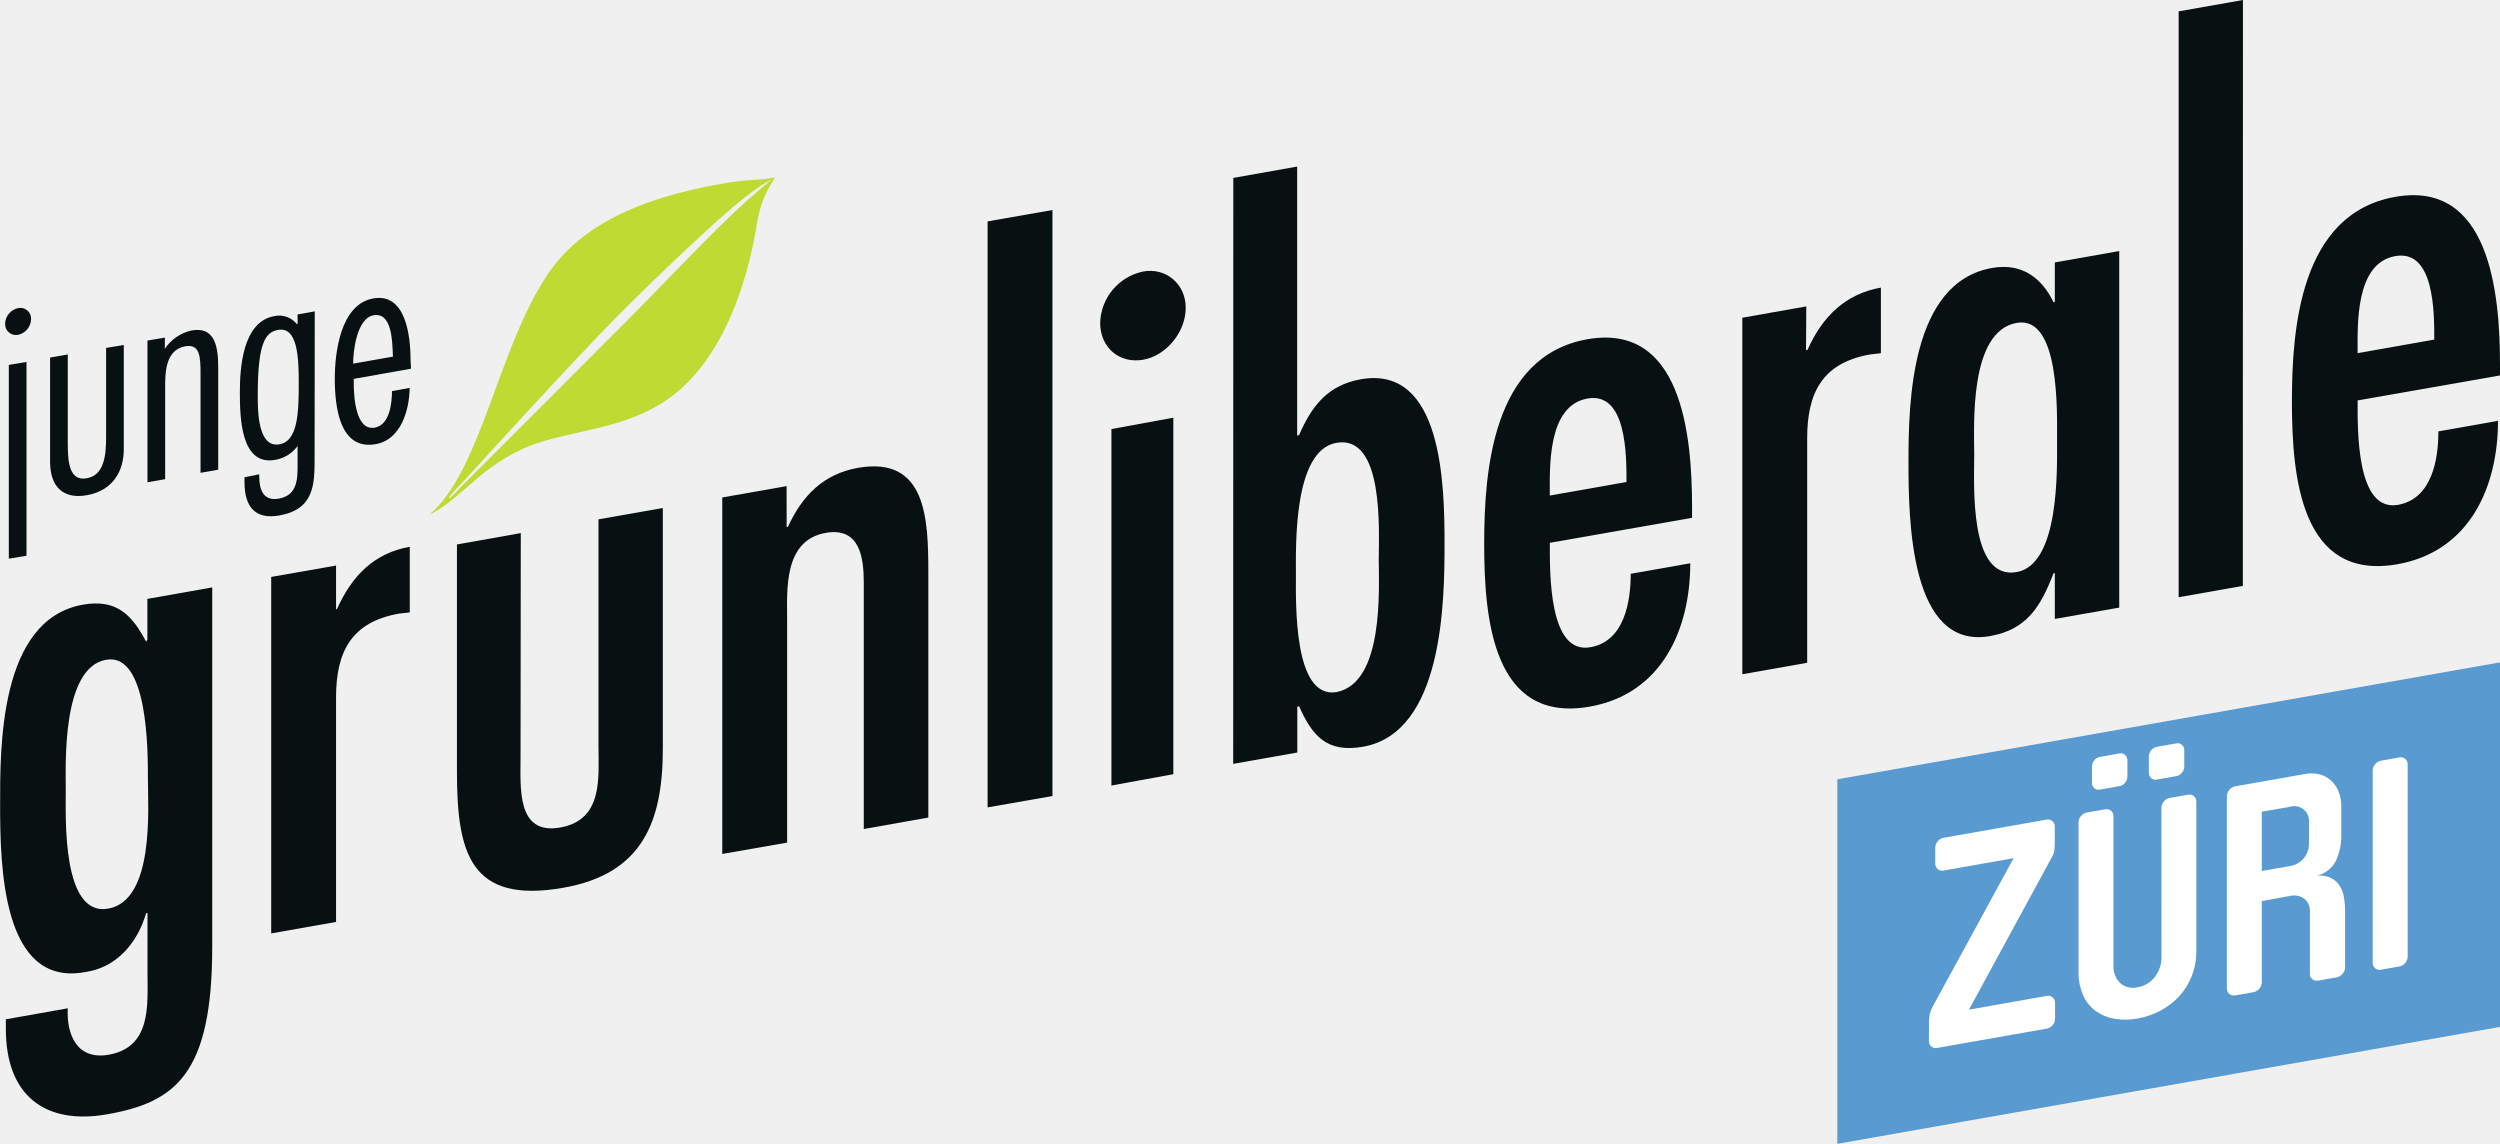
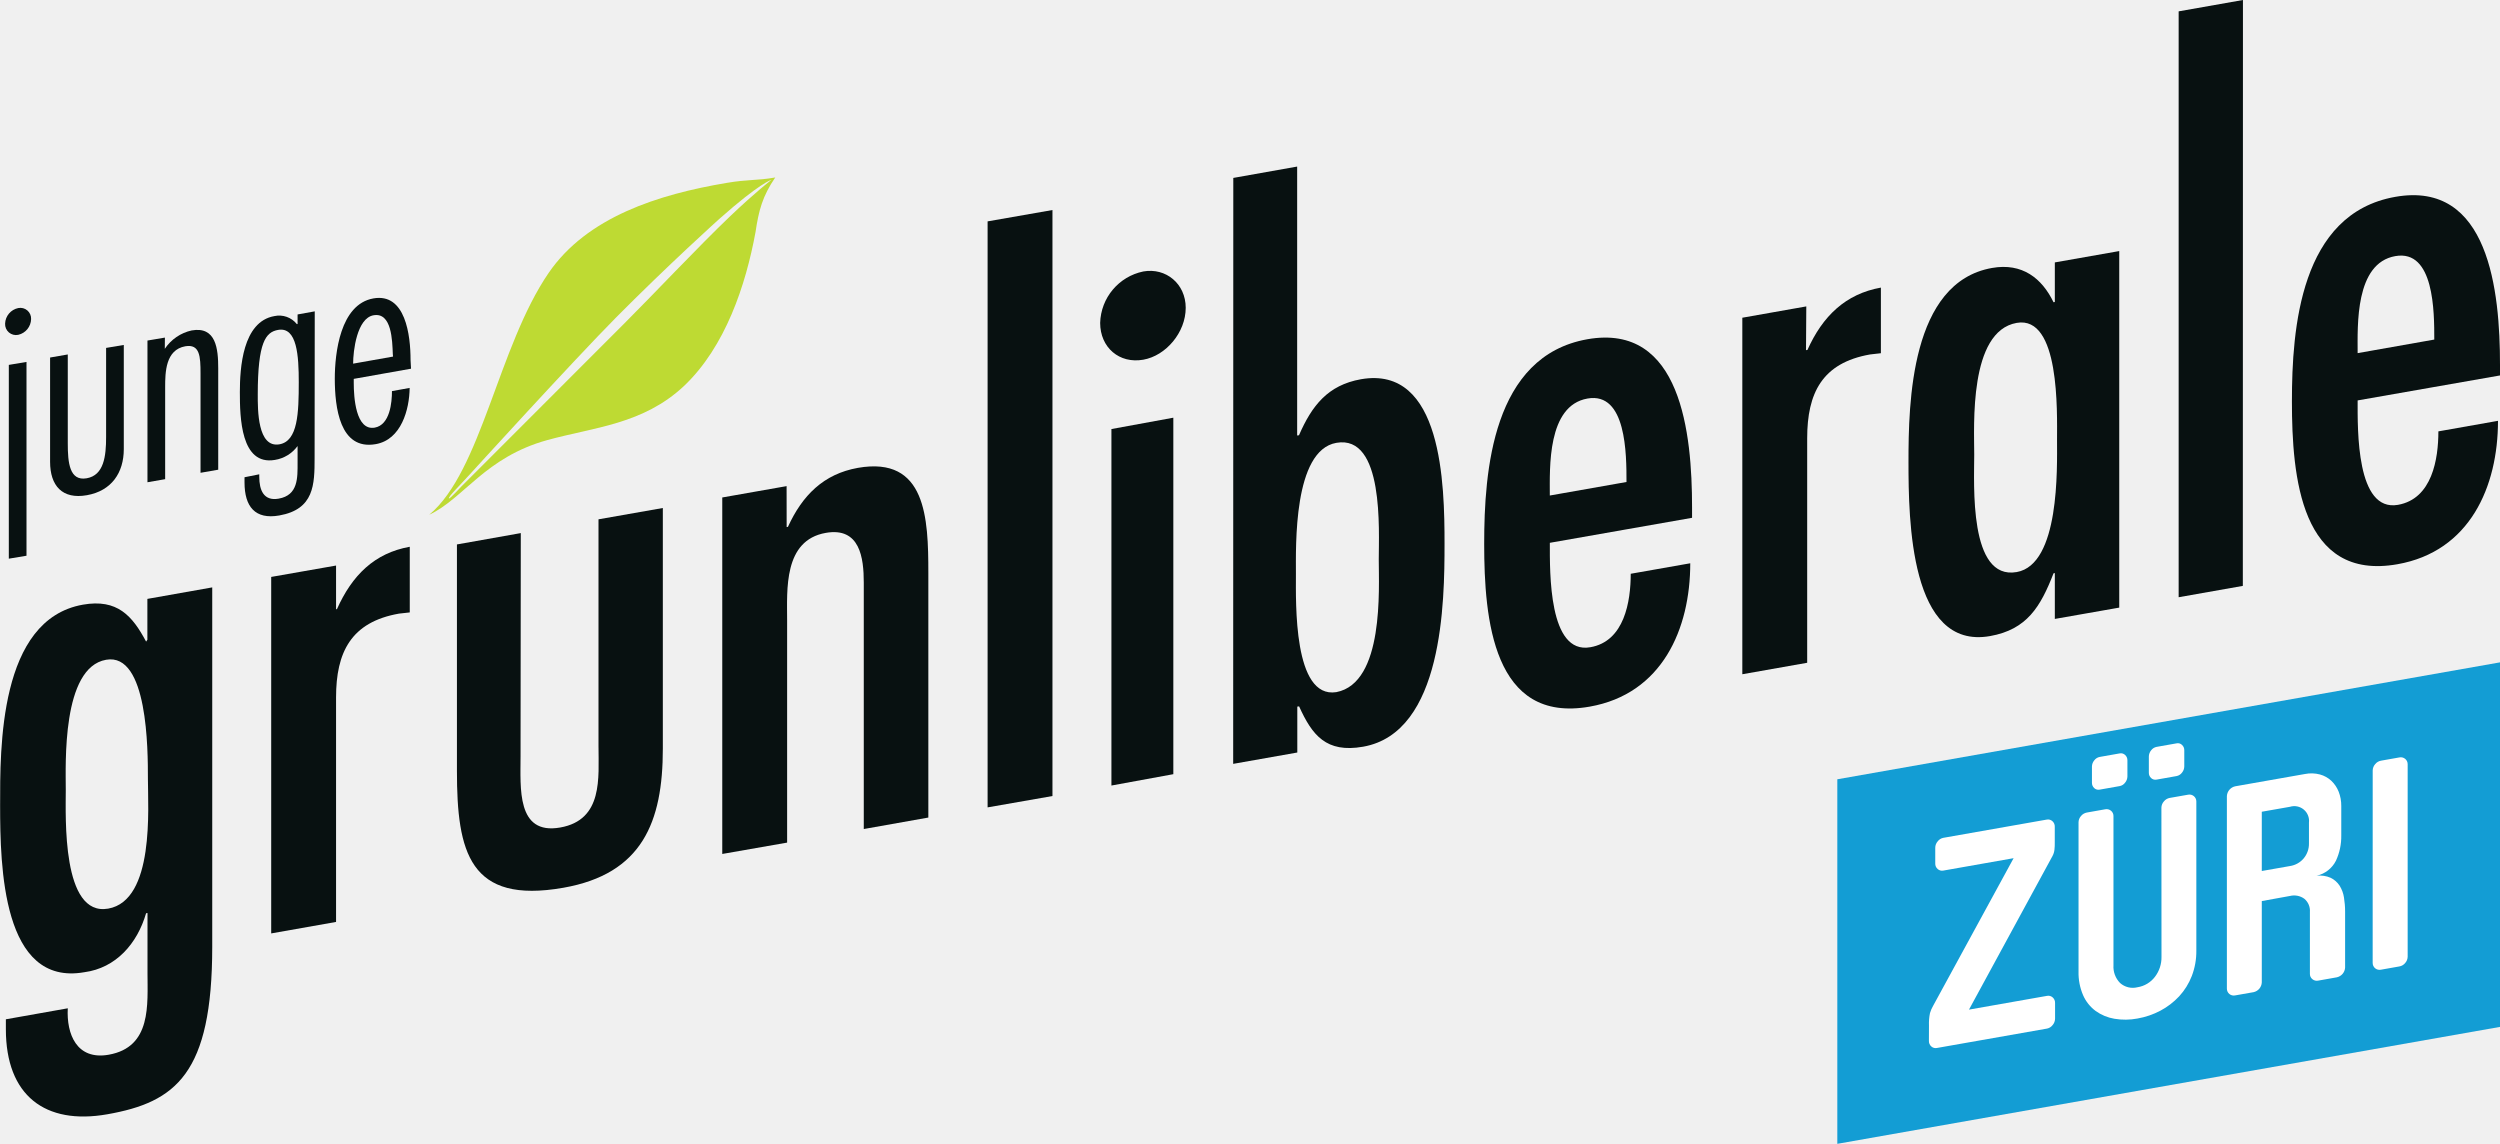
<svg xmlns="http://www.w3.org/2000/svg" id="Ebene_1" viewBox="0 0 847.99 387.98">
  <defs>
-     <style>.cls-1{fill:#599ad0;}.cls-2{fill:#fff;}.cls-3{fill:#081111;}.cls-4{fill:#beda33;}</style>
+     <style>.cls-1{fill:#139DD4;}.cls-2{fill:#fff;}.cls-3{fill:#081111;}.cls-4{fill:#beda33;}</style>
  </defs>
  <polygon class="cls-1" points="623.21 264.33 623.21 387.98 847.99 348.32 847.99 224.67 623.21 264.33" />
  <path class="cls-2" d="M1059.31,469.84a17.57,17.57,0,0,1,.34-4.21,11,11,0,0,1,1.11-2.55l27.26-50-23.86,4.21a2.19,2.19,0,0,1-1.89-.52,2.36,2.36,0,0,1-.83-1.91v-5.3a3.3,3.3,0,0,1,.83-2.19,3.15,3.15,0,0,1,1.89-1.19l35.11-6.19a2.21,2.21,0,0,1,1.89.52,2.38,2.38,0,0,1,.82,1.91v5.2c0,.93,0,1.77-.1,2.51a5.8,5.8,0,0,1-.67,2.22l-28.33,52.1,26.48-4.67a2.2,2.2,0,0,1,1.89.51,2.39,2.39,0,0,1,.83,1.91v5.3a3.35,3.35,0,0,1-.83,2.19,3.16,3.16,0,0,1-1.89,1.19L1062,477.46a2.17,2.17,0,0,1-1.89-.51,2.38,2.38,0,0,1-.82-1.91Z" transform="translate(-405.01 -121.99)" />
  <path class="cls-2" d="M1138.15,395.94a3.26,3.26,0,0,1,.83-2.1,3.3,3.3,0,0,1,2-1.2l6.21-1.09a2.33,2.33,0,0,1,2.81,2.3v50.6a23.31,23.31,0,0,1-1.55,8.62,21.78,21.78,0,0,1-4.27,6.86,24.23,24.23,0,0,1-6.35,4.87,26.26,26.26,0,0,1-7.81,2.67,22.1,22.1,0,0,1-7.81.08,15.23,15.23,0,0,1-6.35-2.63,13.29,13.29,0,0,1-4.27-5.35,19.27,19.27,0,0,1-1.55-8.07V400.9a3.25,3.25,0,0,1,.82-2.1,3.32,3.32,0,0,1,2-1.2l6.21-1.1a2.35,2.35,0,0,1,2,.5,2.29,2.29,0,0,1,.82,1.81v50.6a7.87,7.87,0,0,0,2.23,6,6.49,6.49,0,0,0,5.92,1.45,9.24,9.24,0,0,0,5.92-3.54,10.83,10.83,0,0,0,2.22-6.79Zm-11.53-10.57a3.37,3.37,0,0,1-.78,2.09,2.94,2.94,0,0,1-1.84,1.17l-6.79,1.2a2.07,2.07,0,0,1-1.85-.52,2.39,2.39,0,0,1-.77-1.82V382a3.33,3.33,0,0,1,.77-2.08,3,3,0,0,1,1.85-1.18l6.79-1.2a2.06,2.06,0,0,1,1.84.53,2.37,2.37,0,0,1,.78,1.81Zm19.29-3.4a3.38,3.38,0,0,1-.77,2.09,3,3,0,0,1-1.85,1.17l-6.78,1.2a2.07,2.07,0,0,1-1.85-.53,2.36,2.36,0,0,1-.77-1.81v-5.5a3.38,3.38,0,0,1,.77-2.09,3,3,0,0,1,1.85-1.17l6.78-1.2a2,2,0,0,1,1.85.53,2.36,2.36,0,0,1,.77,1.81Z" transform="translate(-405.01 -121.99)" />
  <path class="cls-2" d="M1172.2,427.63v27.61a3.56,3.56,0,0,1-2.79,3.29l-6.26,1.1a2.32,2.32,0,0,1-2.79-2.31V392a3.6,3.6,0,0,1,2.82-3.3l23.66-4.17a11.2,11.2,0,0,1,5.09.16,9.13,9.13,0,0,1,3.88,2.16,10.34,10.34,0,0,1,2.48,3.71,13,13,0,0,1,.87,4.8v10a19.64,19.64,0,0,1-1.8,8.57,9.66,9.66,0,0,1-6.54,5.1,9.16,9.16,0,0,1,4.75.71,7.6,7.6,0,0,1,3,2.63,10.48,10.48,0,0,1,1.5,4,29.16,29.16,0,0,1,.39,4.83v19a3.58,3.58,0,0,1-2.81,3.29l-6.31,1.12a2.33,2.33,0,0,1-2-.5,2.26,2.26,0,0,1-.82-1.81v-21a5.28,5.28,0,0,0-1.9-4.46,5.87,5.87,0,0,0-4.83-.95Zm16-26.62a5,5,0,0,0-6.44-5.36l-9.56,1.68v20.1l9.56-1.68a7.55,7.55,0,0,0,4.68-2.63,7.72,7.72,0,0,0,1.76-5.11Z" transform="translate(-405.01 -121.99)" />
  <path class="cls-2" d="M1209.82,383.3a3.27,3.27,0,0,1,.82-2.09,3.21,3.21,0,0,1,2-1.2l6.25-1.11a2.33,2.33,0,0,1,2.79,2.31v65.3a3.28,3.28,0,0,1-.82,2.1,3.22,3.22,0,0,1-2,1.19l-6.25,1.11a2.32,2.32,0,0,1-2.8-2.31Z" transform="translate(-405.01 -121.99)" />
  <path class="cls-3" d="M477,443.1c0,43.11-12.36,52.75-35.59,56.85C420.29,503.67,407,493.59,407,471.1v-3.37L428,464c-.47,8.72,3,17.66,13.86,15.75,14.64-2.59,13.18-16.94,13.18-28V431.68l-.48.08c-3,10.35-10.25,18.58-20.94,20-27.85,4.91-28.55-35.91-28.57-56.5,0-19.39-.47-63.13,28.09-68.17,11.65-2.05,16.77,3.77,21.43,12.53L455,339V325.13l22-3.9Zm-36-97.32c-15.08,2.65-13.68,35.47-13.68,44.1,0,9.09-1.4,43.09,14.39,40.31s13.47-34.24,13.47-44.05S455.17,343.27,441,345.78Z" transform="translate(-405.01 -121.99)" />
  <path class="cls-3" d="M519,328.66l.31-.07c5.11-11.43,12.69-19,24.69-21.14v22.27l-3.67.41C524.05,333,519,343.25,519,358.56v76.15l-22,3.89V317.68l22-3.86Z" transform="translate(-405.01 -121.99)" />
  <path class="cls-3" d="M581.66,302.81l-.08,75.66c0,10.78-1.42,26.83,13.44,24.21,14.63-2.58,13-16.89,13-27.66V298.14l21.82-3.84,0,81.65c0,24.9-7,42.45-33.72,47.16C564.25,428.72,560,411.06,560,383.54V306.66Z" transform="translate(-405.01 -121.99)" />
  <path class="cls-3" d="M671.84,300.77l.44-.08c4.88-10.68,12.09-17.92,23.7-20,23.21-4.08,23.91,17.1,23.92,35.52l0,83.09L698,403.19V319.61c0-8.39-1.28-18.91-12.89-16.87-14.4,2.53-13.11,19.33-13.11,29.64V407.8l-22,3.85V290.73l21.82-3.85Z" transform="translate(-405.01 -121.99)" />
  <path class="cls-3" d="M762,392l-22,3.85V197.08l22-3.85Z" transform="translate(-405.01 -121.99)" />
  <path class="cls-3" d="M778.18,231.51a18.34,18.34,0,0,1,14.63-17.44c7.66-1.36,14.39,4.17,14.39,12.32,0,8.38-6.72,16.26-14.39,17.61C784.69,245.44,778.18,239.88,778.18,231.51ZM803,384.59l-21,3.85V267.52l21-3.85Z" transform="translate(-405.01 -121.99)" />
  <path class="cls-3" d="M823.34,182.34,845,178.49v91.22l.62-.08c4.4-10.12,9.83-17,21-19,27.64-4.85,28.38,35.71,28.37,55.85,0,19.59-.43,64-27.62,68.79-12.53,2.21-17.29-3.91-21.71-13.68l-.61.08v15.57l-21.75,3.85ZM872.68,311.8c0-9.82,1.87-42.47-14.39-39.6-14.63,2.58-13.71,35-13.71,44.56s-.92,42.31,13.71,40C874.55,353.63,872.68,321.63,872.68,311.8Z" transform="translate(-405.01 -121.99)" />
  <path class="cls-3" d="M930.71,306.11c0,10.07-.44,37.93,13.72,35.42,11.61-2,13.71-15.57,13.72-24.92l20.19-3.56c0,22.27-9.52,44.3-34.12,48.63-32.76,5.78-35.78-29.6-35.78-55.22,0-24.65,2.79-63.7,35-69.4,31.83-5.6,35.51,32,35.51,57v3.57Zm26-20.63c0-9.33,0-30.64-13.23-28.31-13.71,2.42-12.78,23.55-12.78,32.9Z" transform="translate(-405.01 -121.99)" />
  <path class="cls-3" d="M1017.6,240.76l.49-.07c5.11-11.43,12.91-19,24.91-21.15V241.8l-3.68.42c-16.26,2.87-21.32,13.1-21.32,28.45V346.8l-22,3.89V229.76l21.7-3.84Z" transform="translate(-405.01 -121.99)" />
  <path class="cls-3" d="M1102,316.36l-.44.1c-4.4,11.31-9,19.07-21.56,21.29-27.16,4.79-27.63-39.44-27.64-59.05,0-20.13.71-60.94,28.34-65.82,10.23-1.81,16.92,3.48,20.86,11.63l.44-.08V211l21.85-3.85V328.09L1102,331.93Zm.75-45.12c0-9.59,1-42.31-13.68-39.73-16.26,2.87-14.41,34.86-14.41,44.69,0,10.05-1.86,42.7,14.41,39.83C1103.7,313.46,1102.75,280.82,1102.75,271.24Z" transform="translate(-405.01 -121.99)" />
  <path class="cls-3" d="M1165.77,320.72,1144,324.57V125.84l21.81-3.85Z" transform="translate(-405.01 -121.99)" />
  <path class="cls-3" d="M1204.71,257.81c0,10.07-.48,37.91,13.69,35.42,11.61-2.06,13.7-15.58,13.7-24.92l20.22-3.58c0,22.29-9.52,44.31-34.13,48.65-32.75,5.78-35.77-29.62-35.77-55.23,0-24.65,2.78-63.7,35.06-69.39,31.8-5.62,35.52,32,35.52,57v3.58Zm26-20.64c0-9.34,0-30.64-13.22-28.31-13.71,2.41-12.78,23.56-12.78,32.91Z" transform="translate(-405.01 -121.99)" />
  <path class="cls-4" d="M667.84,182.21c-6.2,1.08-9,.57-16.36,1.82-23.11,3.89-47.37,11.53-60.4,30.57-17.12,25.06-22.75,67.15-40.48,82,11.82-5.59,18.91-19.5,40.11-25.35,15.95-4.38,32.37-5.33,46.23-18.26,14.17-13.37,21.07-34.47,24.34-52.28,1.09-7.33,2.35-12.17,6.71-18.55ZM652.61,195.4c-10.24,9.74-26.87,27.38-36.05,36.52-18.48,18.45-55.1,55.13-55.1,55.13-.2.18-3.93,4.29-4.16,4-.4-.47,3.8-4.53,7-8.08,0,0,35.21-38.69,49.65-53.26,18-18.15,35-33.42,35-33.42C663,183.83,666.68,183,666.68,183S661.43,187,652.61,195.4Z" transform="translate(-405.01 -121.99)" />
  <path class="cls-3" d="M411.21,235.56a3.7,3.7,0,0,1-4.47-3.81,5.59,5.59,0,0,1,4.47-5.27,3.65,3.65,0,0,1,4.35,3.73A5.61,5.61,0,0,1,411.21,235.56ZM414,310.49l-6,1V245.76l6-1Z" transform="translate(-405.01 -121.99)" />
  <path class="cls-3" d="M428,242.22v30.17c0,6.54.58,12.86,6.42,11.83s6.58-7.47,6.58-14V240l6-1v35.33c0,8-4.14,14.14-12.5,15.63s-12.5-3.2-12.5-11.33V243.26Z" transform="translate(-405.01 -121.99)" />
  <path class="cls-3" d="M460.91,240.31a14.77,14.77,0,0,1,9.12-6.24c8.29-1.45,9,6.28,9,12.86v34.38l-6,1.05V248.62c0-5.73-.23-10-5.15-9.18-6.72,1.19-6.85,8.81-6.85,13.88v31.2l-6,1.05V237.5l5.91-1Z" transform="translate(-405.01 -121.99)" />
  <path class="cls-3" d="M511.72,277.34c0,9-.13,17.41-12,19.5-8.17,1.44-11.77-3-11.77-11.21v-1.76l5-1v.84c0,4.5,1.49,8.32,6.58,7.42,6.65-1.17,6.42-7.08,6.42-12.23v-5.62a11.83,11.83,0,0,1-7.69,4.71c-11.62,2-11.89-14.5-11.89-23,0-8.07.89-23.87,11.69-25.78a7.66,7.66,0,0,1,7.63,2.7l.26,0v-3.26l5.82-1.05ZM499.8,272.7c6.26-1.11,6.55-10.61,6.55-21.11,0-8.81-.55-18.84-7-17.7-4.27.75-6.88,4.22-6.91,21.83C492.43,261,492.35,274,499.8,272.7Z" transform="translate(-405.01 -121.99)" />
  <path class="cls-3" d="M525,250.5v1.4c0,4.79.66,16.27,7.12,15.14,5.18-.93,5.85-8.57,5.84-12.39l6-1.08c-.08,7.33-2.84,17.54-11.49,19.07-12.26,2.17-13.88-12.54-13.9-22.17,0-8.64,1.81-25.26,13.09-27.26,10.9-1.92,12.61,12.48,12.61,20.93l.16,2.91Zm13.33-7.56-.08-.83c-.18-4.56-.35-14.28-6.54-13.18-5.64,1-6.92,12.09-6.92,16.41Z" transform="translate(-405.01 -121.99)" />
</svg>
